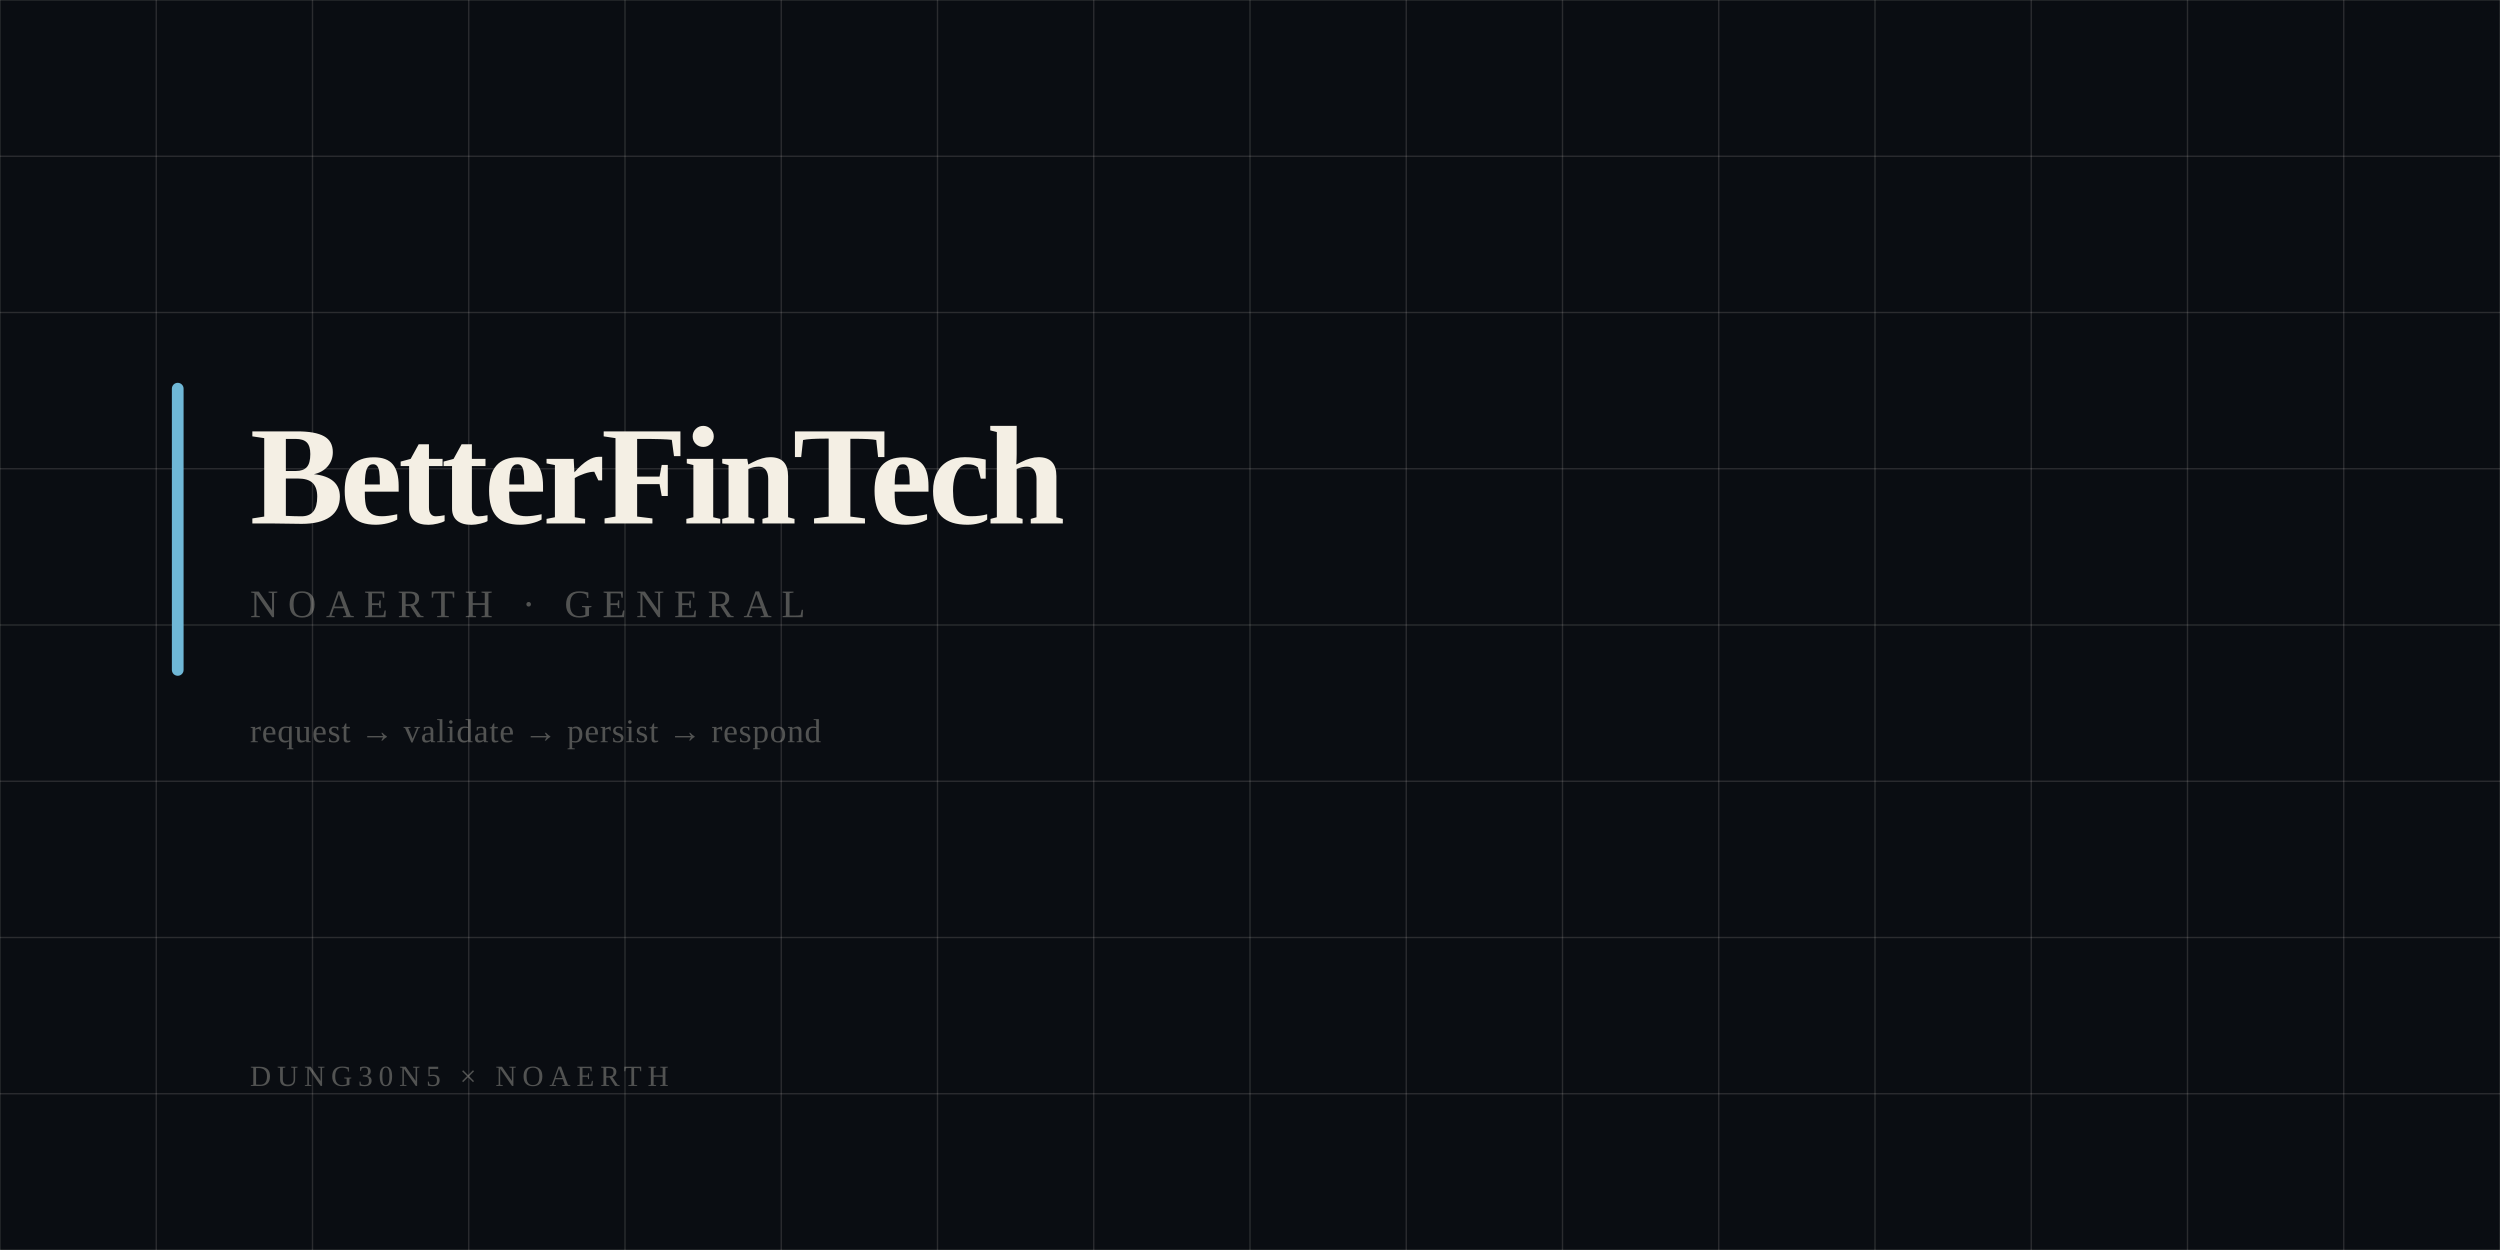
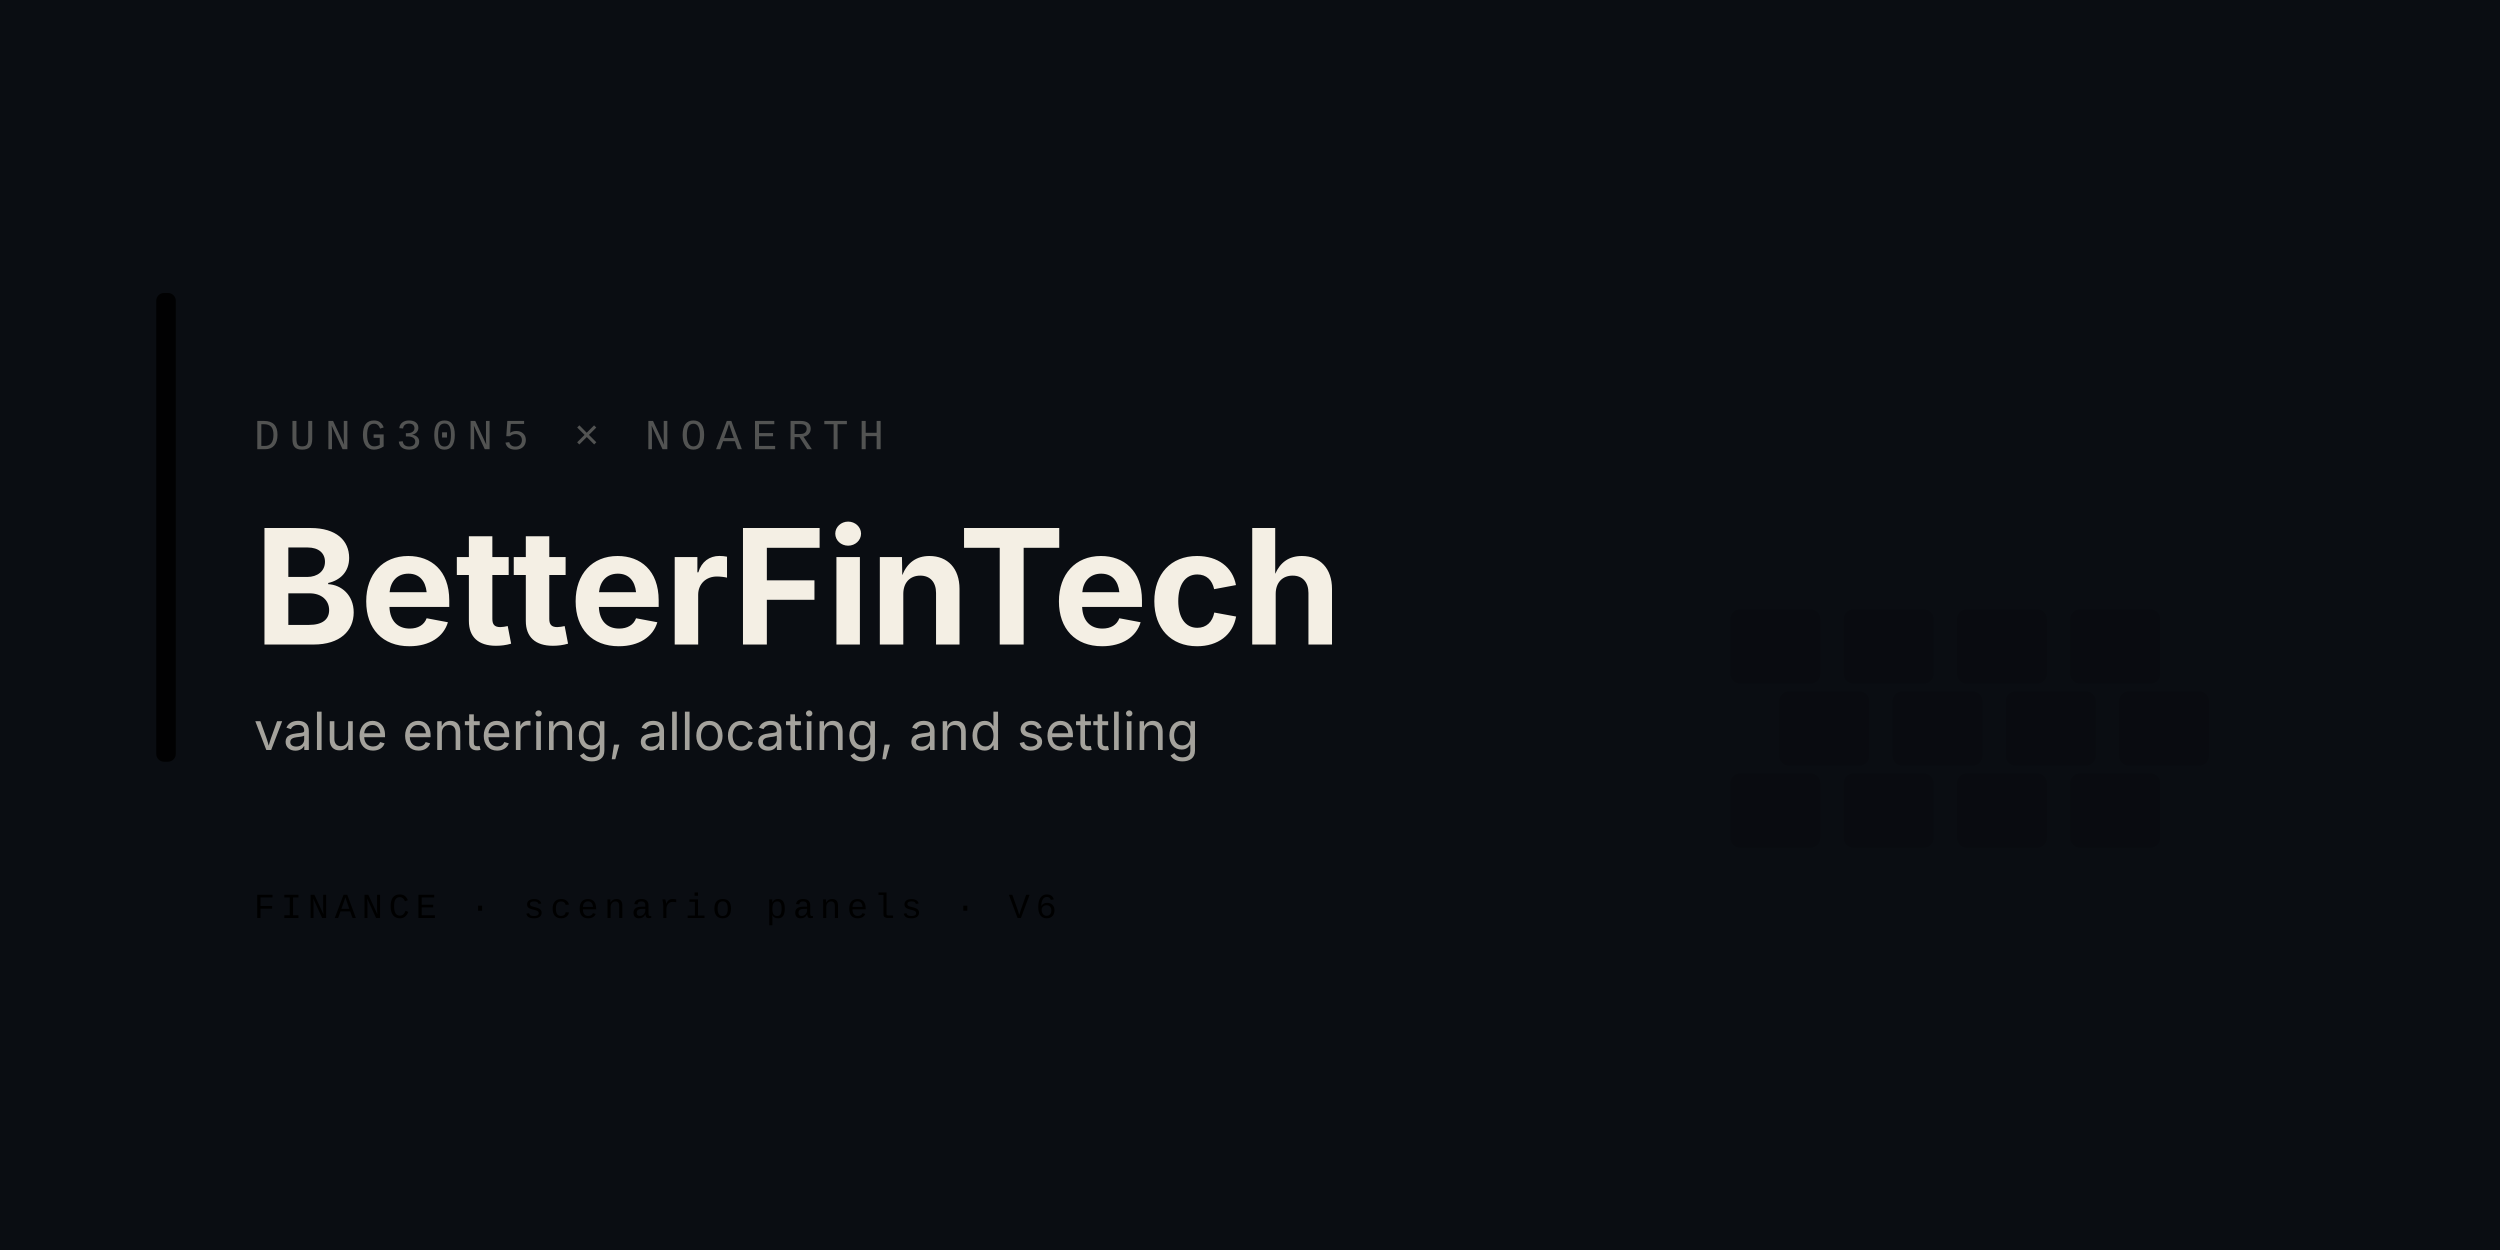
- <svg xmlns="http://www.w3.org/2000/svg" viewBox="0 0 1280 640" width="1280" height="640" role="img" aria-label="BetterFinTech — NOAERTH project card.">
+ <svg xmlns="http://www.w3.org/2000/svg" viewBox="0 0 1280 640" width="1280" height="640" role="img" aria-label="BetterFinTech project card">
  <rect width="1280" height="640" fill="#0a0d12" />
-   <line x1="0" y1="0" x2="0" y2="640" stroke="#f4efe424" stroke-width="0.7" />
-   <line x1="80" y1="0" x2="80" y2="640" stroke="#f4efe424" stroke-width="0.7" />
-   <line x1="160" y1="0" x2="160" y2="640" stroke="#f4efe424" stroke-width="0.7" />
-   <line x1="240" y1="0" x2="240" y2="640" stroke="#f4efe424" stroke-width="0.7" />
-   <line x1="320" y1="0" x2="320" y2="640" stroke="#f4efe424" stroke-width="0.7" />
-   <line x1="400" y1="0" x2="400" y2="640" stroke="#f4efe424" stroke-width="0.7" />
-   <line x1="480" y1="0" x2="480" y2="640" stroke="#f4efe424" stroke-width="0.7" />
-   <line x1="560" y1="0" x2="560" y2="640" stroke="#f4efe424" stroke-width="0.7" />
-   <line x1="640" y1="0" x2="640" y2="640" stroke="#f4efe424" stroke-width="0.7" />
-   <line x1="720" y1="0" x2="720" y2="640" stroke="#f4efe424" stroke-width="0.7" />
-   <line x1="800" y1="0" x2="800" y2="640" stroke="#f4efe424" stroke-width="0.7" />
-   <line x1="880" y1="0" x2="880" y2="640" stroke="#f4efe424" stroke-width="0.7" />
-   <line x1="960" y1="0" x2="960" y2="640" stroke="#f4efe424" stroke-width="0.7" />
-   <line x1="1040" y1="0" x2="1040" y2="640" stroke="#f4efe424" stroke-width="0.7" />
-   <line x1="1120" y1="0" x2="1120" y2="640" stroke="#f4efe424" stroke-width="0.7" />
-   <line x1="1200" y1="0" x2="1200" y2="640" stroke="#f4efe424" stroke-width="0.7" />
-   <line x1="1280" y1="0" x2="1280" y2="640" stroke="#f4efe424" stroke-width="0.7" />
-   <line x1="0" y1="0" x2="1280" y2="0" stroke="#f4efe424" stroke-width="0.7" />
-   <line x1="0" y1="80" x2="1280" y2="80" stroke="#f4efe424" stroke-width="0.7" />
-   <line x1="0" y1="160" x2="1280" y2="160" stroke="#f4efe424" stroke-width="0.7" />
-   <line x1="0" y1="240" x2="1280" y2="240" stroke="#f4efe424" stroke-width="0.7" />
-   <line x1="0" y1="320" x2="1280" y2="320" stroke="#f4efe424" stroke-width="0.7" />
-   <line x1="0" y1="400" x2="1280" y2="400" stroke="#f4efe424" stroke-width="0.7" />
-   <line x1="0" y1="480" x2="1280" y2="480" stroke="#f4efe424" stroke-width="0.7" />
-   <line x1="0" y1="560" x2="1280" y2="560" stroke="#f4efe424" stroke-width="0.7" />
-   <line x1="0" y1="640" x2="1280" y2="640" stroke="#f4efe424" stroke-width="0.7" />
-   <rect x="88" y="196" width="6" height="150" rx="3" fill="#6fb7d6" />
-   <text x="128" y="268" fill="#f4efe4" font-size="72" font-weight="680" letter-spacing="-2">BetterFinTech</text>
-   <text x="128" y="316" fill="#f4efe44f" font-size="20" letter-spacing="5">NOAERTH · GENERAL</text>
-   <text x="128" y="380" fill="#f4efe44f" font-size="17" letter-spacing="0.4">request → validate → persist → respond</text>
-   <text x="128" y="556" fill="#f4efe44f" font-size="15" letter-spacing="3">DUNG30N5 × NOAERTH</text>
+   <rect x="886" y="396" width="46" height="38" rx="5" fill="amber" fill-opacity="0.14" stroke="amber" stroke-width="1.1" stroke-opacity="0.4" />
+   <rect x="944" y="396" width="46" height="38" rx="5" fill="amber" fill-opacity="0.14" stroke="amber" stroke-width="1.1" stroke-opacity="0.4" />
+   <rect x="1002" y="396" width="46" height="38" rx="5" fill="amber" fill-opacity="0.14" stroke="amber" stroke-width="1.1" stroke-opacity="0.4" />
+   <rect x="1060" y="396" width="46" height="38" rx="5" fill="amber" fill-opacity="0.14" stroke="amber" stroke-width="1.1" stroke-opacity="0.4" />
+   <rect x="911" y="354" width="46" height="38" rx="5" fill="amber" fill-opacity="0.14" stroke="amber" stroke-width="1.1" stroke-opacity="0.4" />
+   <rect x="969" y="354" width="46" height="38" rx="5" fill="amber" fill-opacity="0.14" stroke="amber" stroke-width="1.1" stroke-opacity="0.4" />
+   <rect x="1027" y="354" width="46" height="38" rx="5" fill="amber" fill-opacity="0.14" stroke="amber" stroke-width="1.1" stroke-opacity="0.4" />
+   <rect x="1085" y="354" width="46" height="38" rx="5" fill="amber" fill-opacity="0.14" stroke="amber" stroke-width="1.1" stroke-opacity="0.4" />
+   <rect x="886" y="312" width="46" height="38" rx="5" fill="amber" fill-opacity="0.14" stroke="amber" stroke-width="1.1" stroke-opacity="0.4" />
+   <rect x="944" y="312" width="46" height="38" rx="5" fill="amber" fill-opacity="0.14" stroke="amber" stroke-width="1.1" stroke-opacity="0.4" />
+   <rect x="1002" y="312" width="46" height="38" rx="5" fill="amber" fill-opacity="0.14" stroke="amber" stroke-width="1.1" stroke-opacity="0.4" />
+   <rect x="1060" y="312" width="46" height="38" rx="5" fill="amber" fill-opacity="0.14" stroke="amber" stroke-width="1.1" stroke-opacity="0.4" />
+   <rect x="80" y="150" width="10" height="240" rx="4" fill="amber" opacity="0.9" />
+   <text x="130" y="230" font-family="ui-monospace, SFMono-Regular, Menlo, Monaco, Consolas, 'Liberation Mono', monospace" font-size="22" letter-spacing="5" fill="#f4efe44f">DUNG30N5 × NOAERTH</text>
+   <text x="130" y="330" font-family="-apple-system, BlinkMacSystemFont, 'Segoe UI', Inter, Helvetica, Arial, sans-serif" font-size="82" font-weight="700" fill="#f4efe4">BetterFinTech</text>
+   <text x="130" y="384" font-family="-apple-system, BlinkMacSystemFont, 'Segoe UI', Inter, Helvetica, Arial, sans-serif" font-size="27" fill="#f4efe4a8">value entering, allocating, and settling</text>
+   <text x="130" y="470" font-family="ui-monospace, SFMono-Regular, Menlo, Monaco, Consolas, 'Liberation Mono', monospace" font-size="18" fill="amber" letter-spacing="3">FINANCE · scenario panels · V6</text>
</svg>
